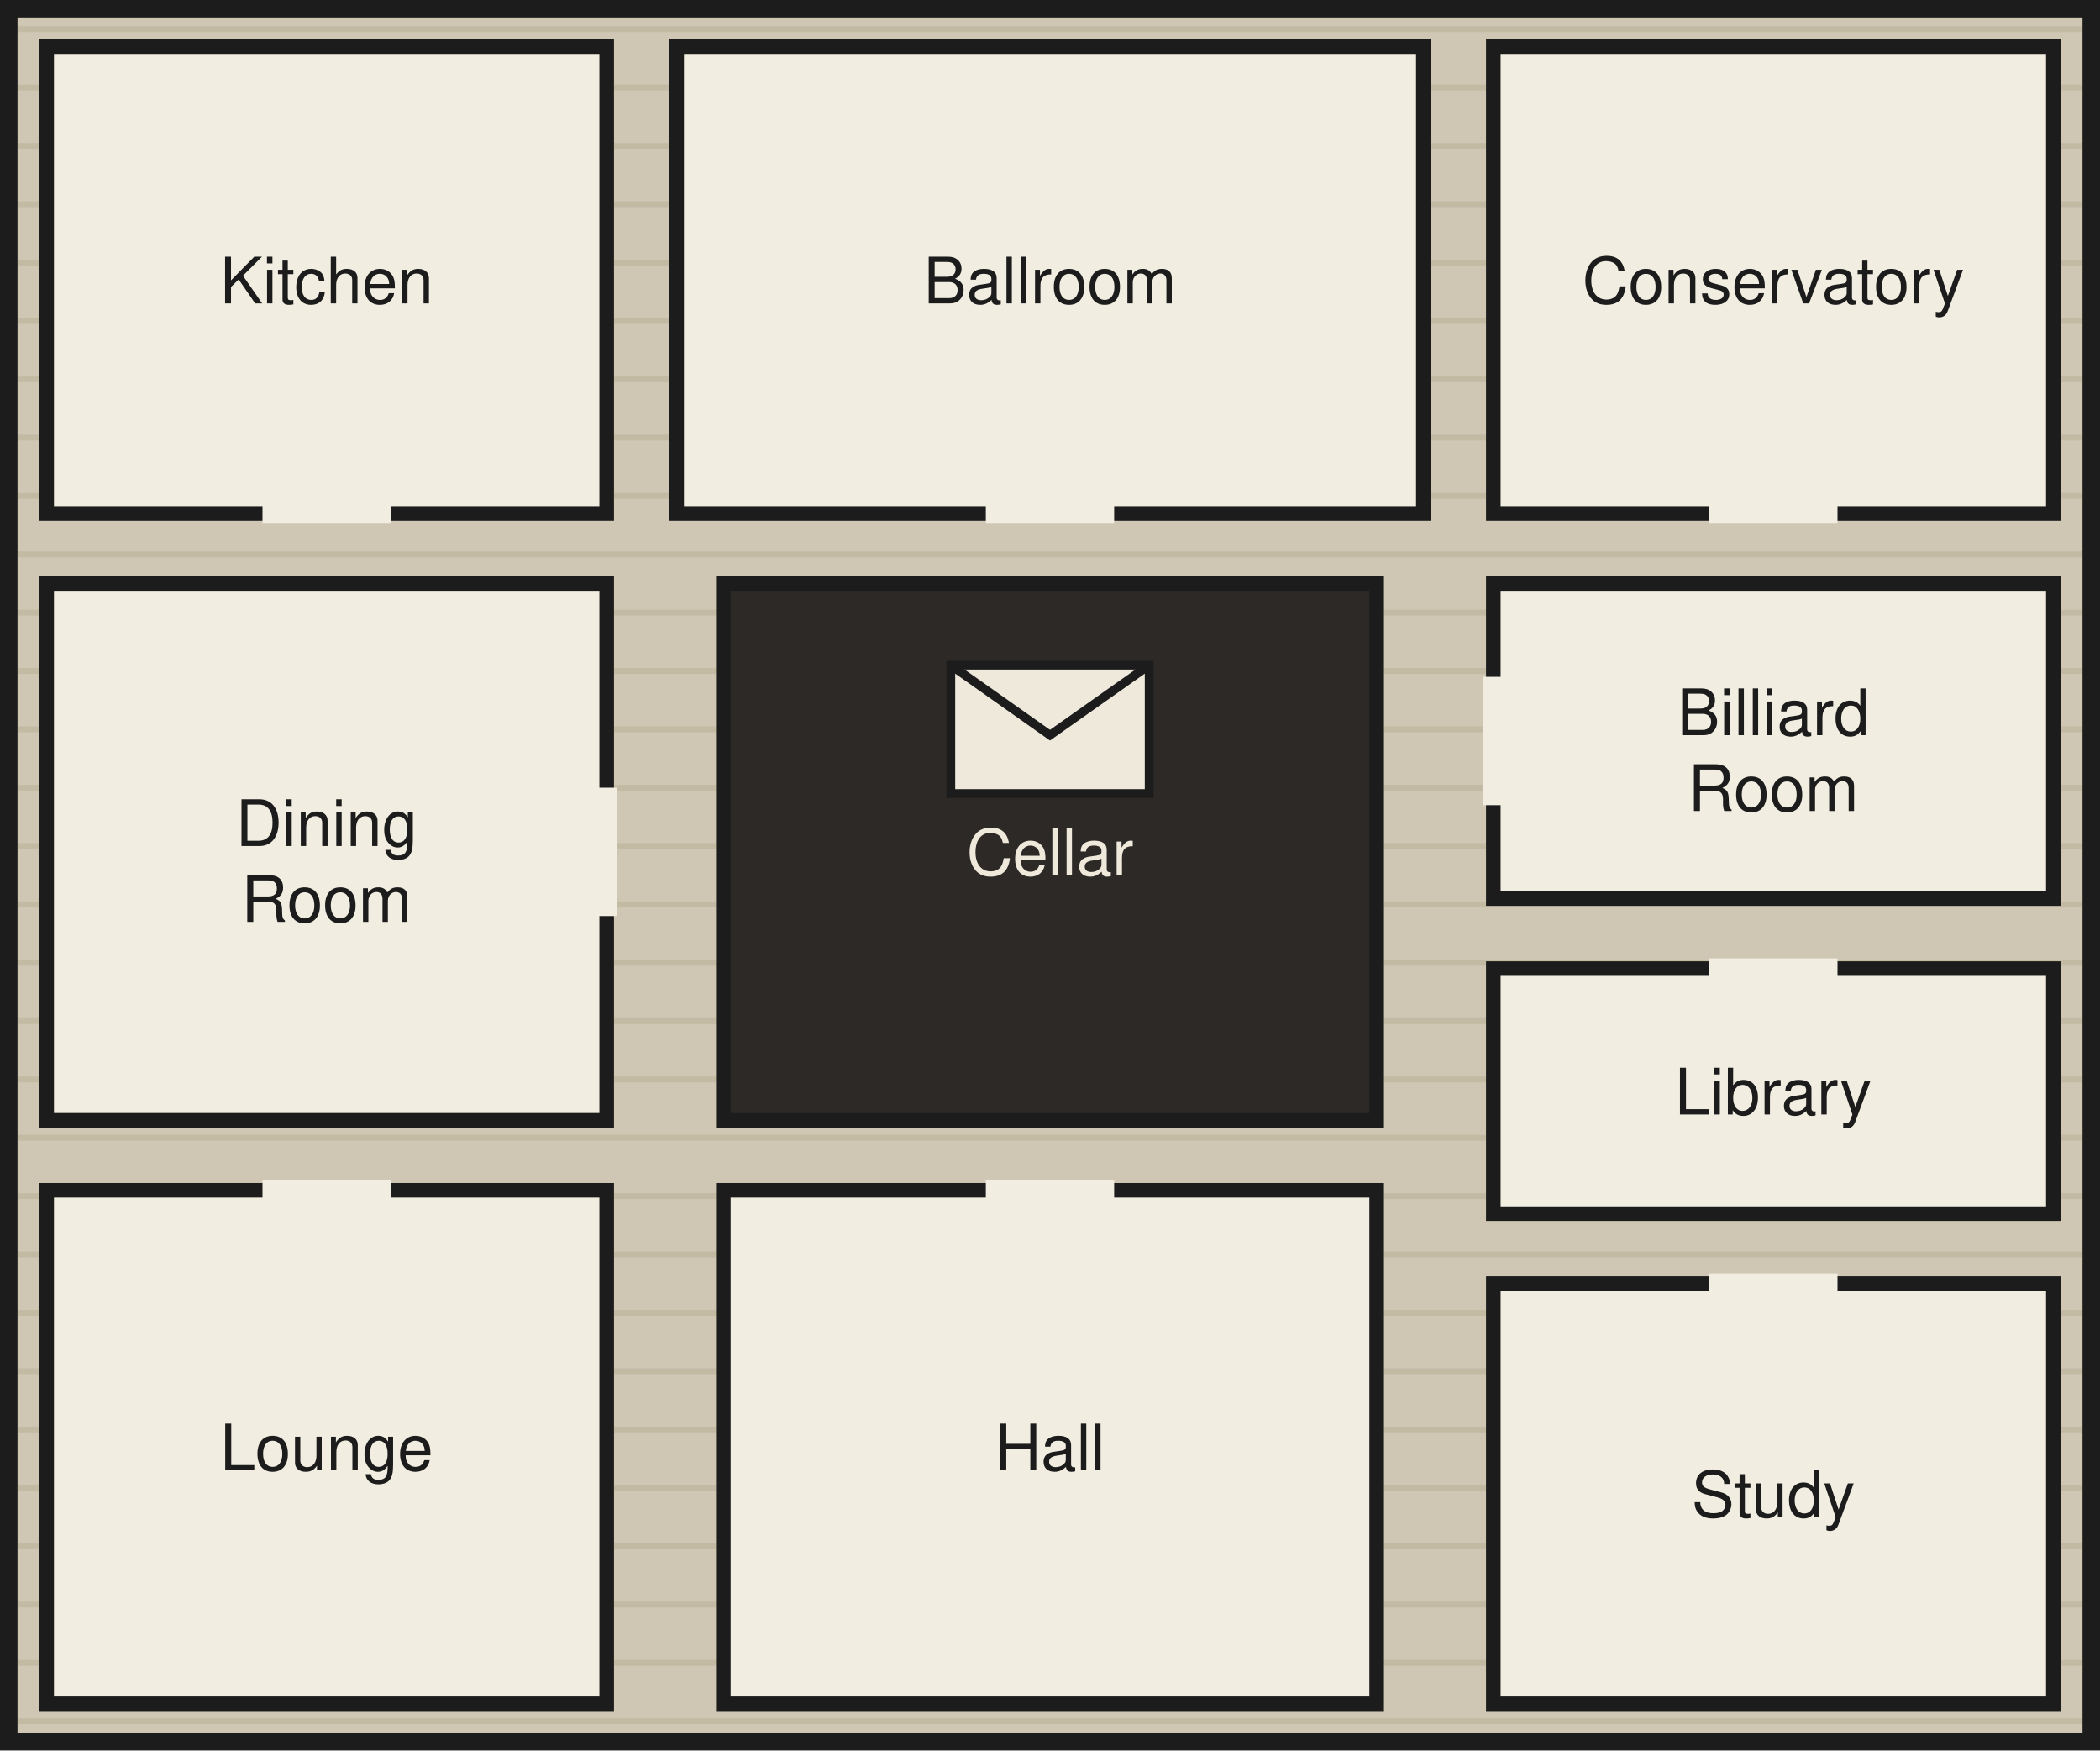
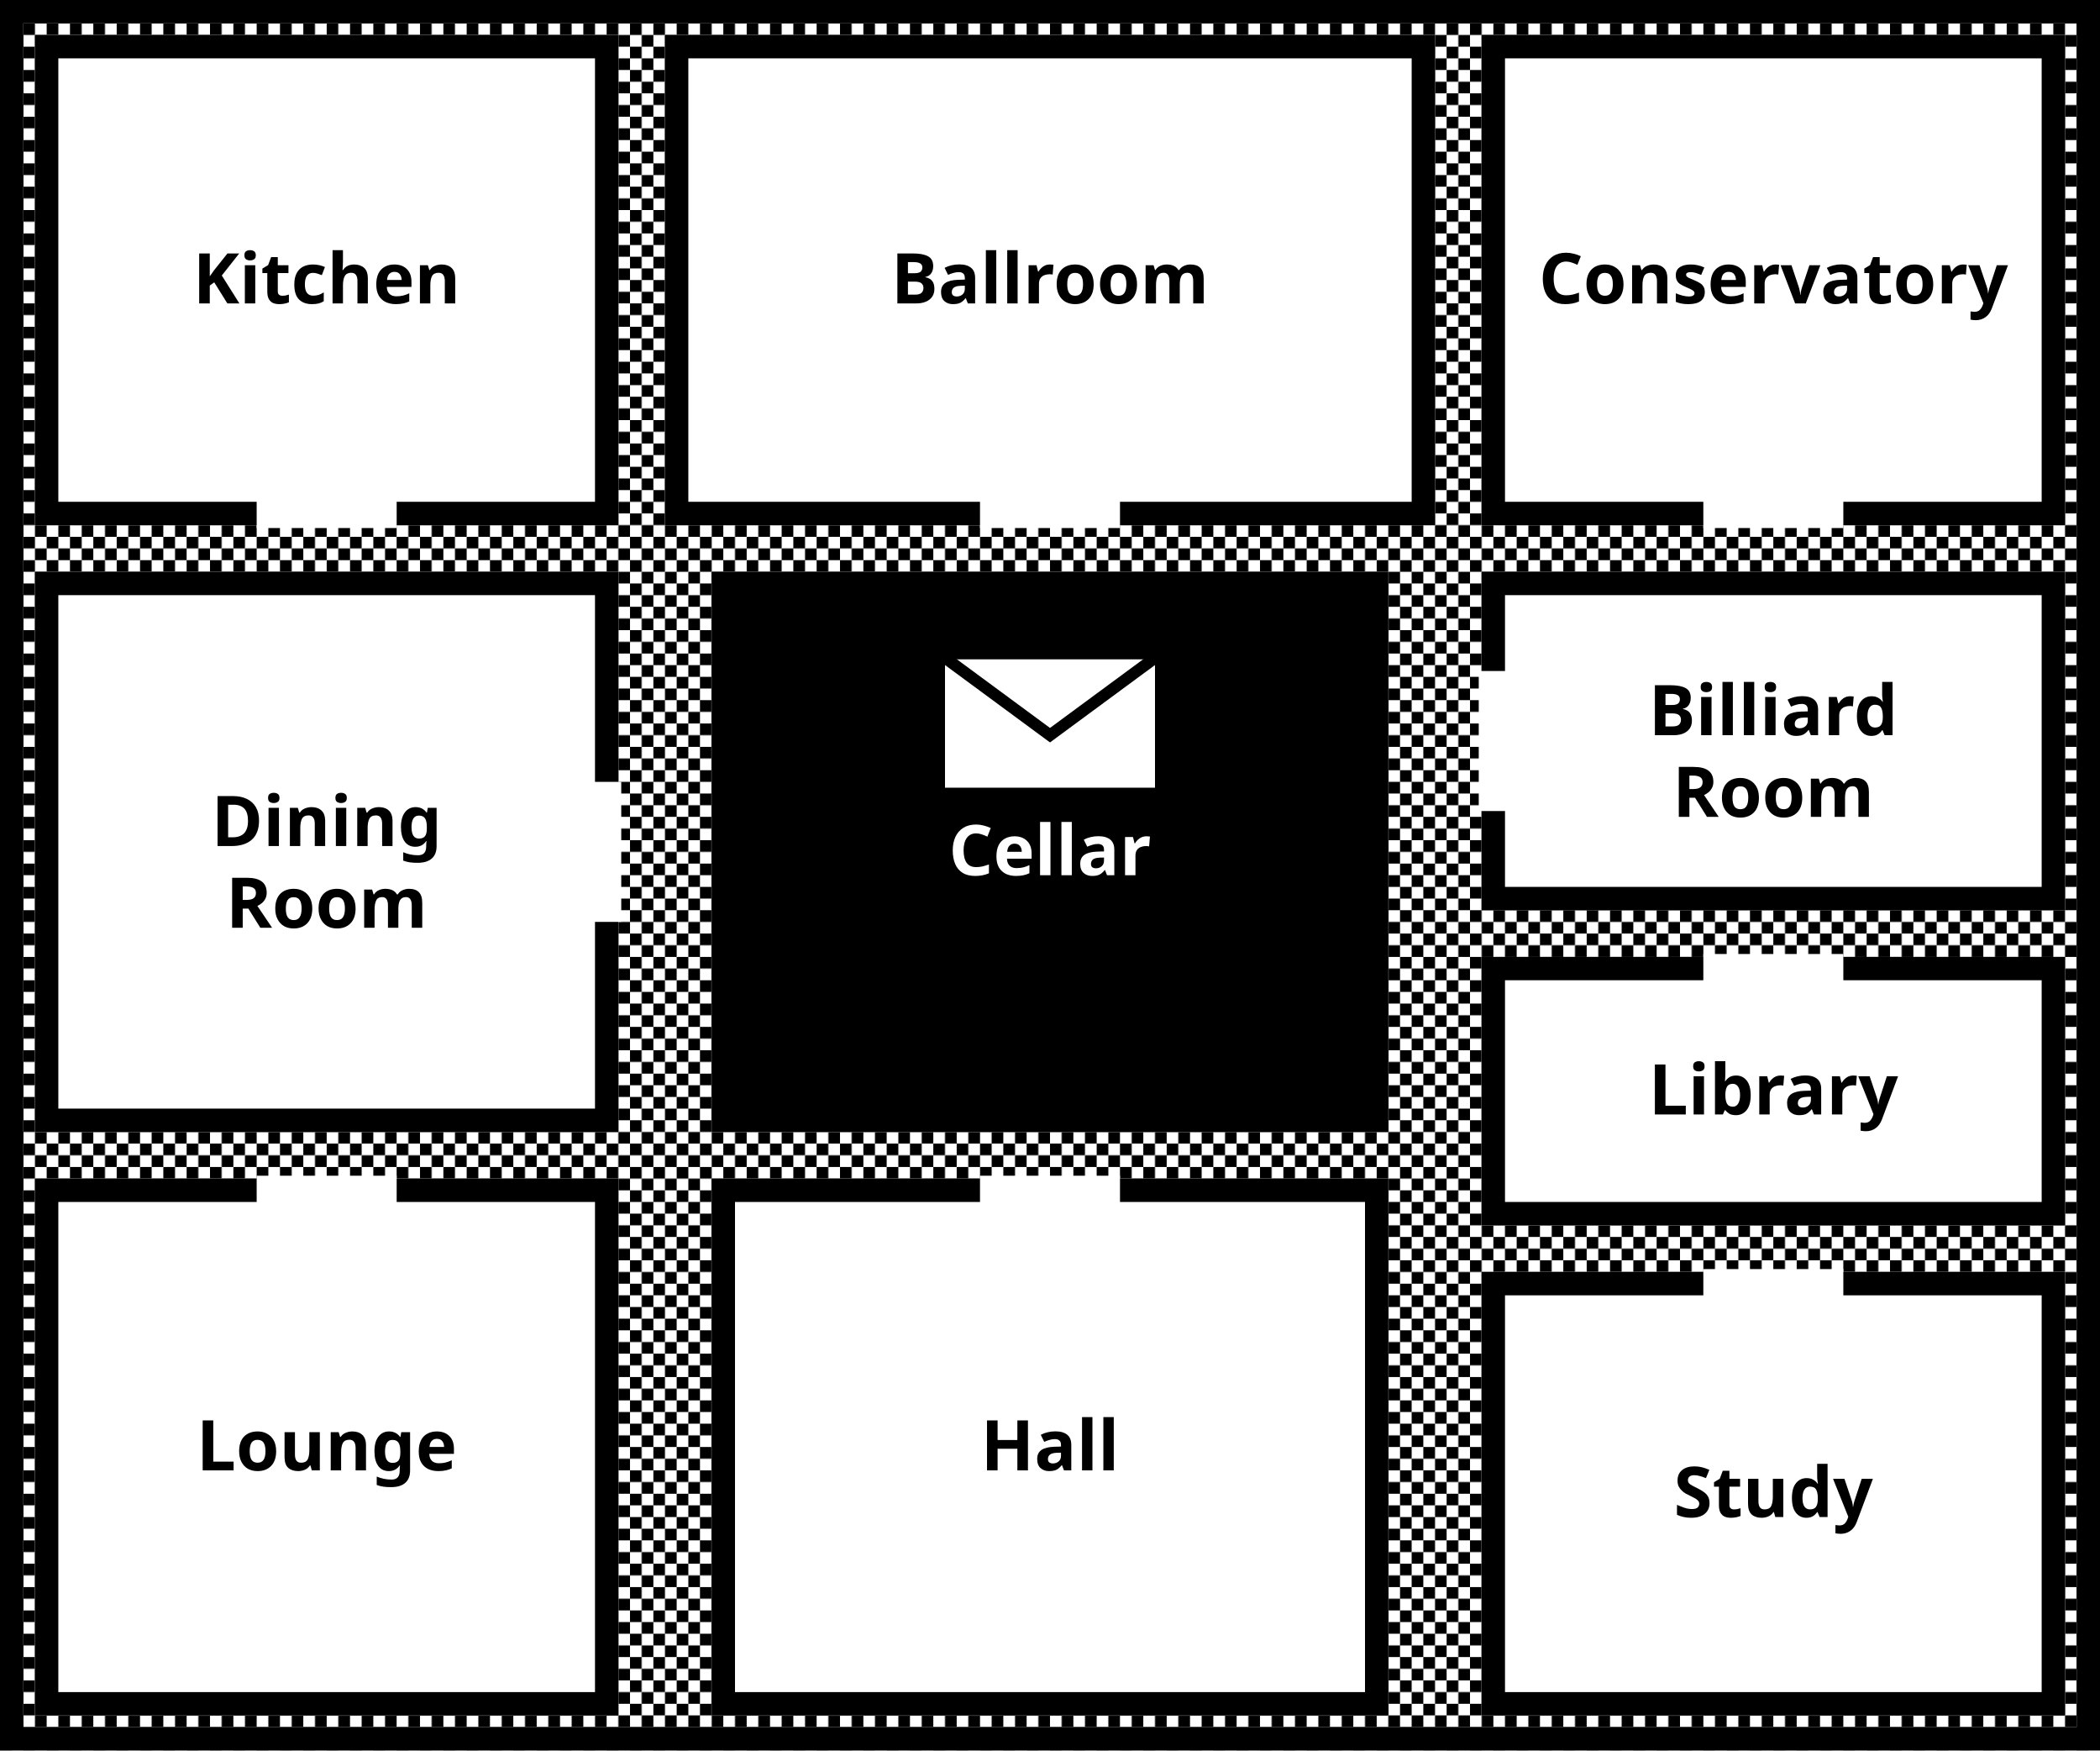
<svg xmlns="http://www.w3.org/2000/svg" viewBox="0 0 360 300" width="360" height="300">
-   <rect width="360" height="300" fill="#cfc7b4" />
-   <path d="M0 5 h360" stroke="#c3baa4" stroke-width="1" />
-   <path d="M0 15 h360" stroke="#c3baa4" stroke-width="1" />
-   <path d="M0 25 h360" stroke="#c3baa4" stroke-width="1" />
-   <path d="M0 35 h360" stroke="#c3baa4" stroke-width="1" />
-   <path d="M0 45 h360" stroke="#c3baa4" stroke-width="1" />
-   <path d="M0 55 h360" stroke="#c3baa4" stroke-width="1" />
-   <path d="M0 65 h360" stroke="#c3baa4" stroke-width="1" />
-   <path d="M0 75 h360" stroke="#c3baa4" stroke-width="1" />
-   <path d="M0 85 h360" stroke="#c3baa4" stroke-width="1" />
-   <path d="M0 95 h360" stroke="#c3baa4" stroke-width="1" />
-   <path d="M0 105 h360" stroke="#c3baa4" stroke-width="1" />
-   <path d="M0 115 h360" stroke="#c3baa4" stroke-width="1" />
-   <path d="M0 125 h360" stroke="#c3baa4" stroke-width="1" />
-   <path d="M0 135 h360" stroke="#c3baa4" stroke-width="1" />
-   <path d="M0 145 h360" stroke="#c3baa4" stroke-width="1" />
-   <path d="M0 155 h360" stroke="#c3baa4" stroke-width="1" />
-   <path d="M0 165 h360" stroke="#c3baa4" stroke-width="1" />
-   <path d="M0 175 h360" stroke="#c3baa4" stroke-width="1" />
-   <path d="M0 185 h360" stroke="#c3baa4" stroke-width="1" />
-   <path d="M0 195 h360" stroke="#c3baa4" stroke-width="1" />
-   <path d="M0 205 h360" stroke="#c3baa4" stroke-width="1" />
-   <path d="M0 215 h360" stroke="#c3baa4" stroke-width="1" />
-   <path d="M0 225 h360" stroke="#c3baa4" stroke-width="1" />
-   <path d="M0 235 h360" stroke="#c3baa4" stroke-width="1" />
-   <path d="M0 245 h360" stroke="#c3baa4" stroke-width="1" />
-   <path d="M0 255 h360" stroke="#c3baa4" stroke-width="1" />
-   <path d="M0 265 h360" stroke="#c3baa4" stroke-width="1" />
-   <path d="M0 275 h360" stroke="#c3baa4" stroke-width="1" />
-   <path d="M0 285 h360" stroke="#c3baa4" stroke-width="1" />
-   <path d="M0 295 h360" stroke="#c3baa4" stroke-width="1" />
-   <rect x="8" y="8" width="96" height="80" fill="#f2ede1" stroke="#1c1c1c" stroke-width="2.5" />
-   <path d="M45 88 h22" stroke="#f2ede1" stroke-width="3.5" />
-   <text x="56" y="52" fill="#1c1c1c" font-family="Helvetica,Arial,sans-serif" font-size="11" text-anchor="middle">Kitchen</text>
-   <rect x="116" y="8" width="128" height="80" fill="#f2ede1" stroke="#1c1c1c" stroke-width="2.5" />
-   <path d="M169 88 h22" stroke="#f2ede1" stroke-width="3.5" />
-   <text x="180" y="52" fill="#1c1c1c" font-family="Helvetica,Arial,sans-serif" font-size="11" text-anchor="middle">Ballroom</text>
-   <rect x="256" y="8" width="96" height="80" fill="#f2ede1" stroke="#1c1c1c" stroke-width="2.5" />
-   <path d="M293 88 h22" stroke="#f2ede1" stroke-width="3.5" />
-   <text x="304" y="52" fill="#1c1c1c" font-family="Helvetica,Arial,sans-serif" font-size="11" text-anchor="middle">Conservatory</text>
-   <rect x="8" y="100" width="96" height="92" fill="#f2ede1" stroke="#1c1c1c" stroke-width="2.5" />
-   <path d="M104 135 v22" stroke="#f2ede1" stroke-width="3.5" />
-   <text x="56" y="145" fill="#1c1c1c" font-family="Helvetica,Arial,sans-serif" font-size="11" text-anchor="middle">Dining</text>
-   <text x="56" y="158" fill="#1c1c1c" font-family="Helvetica,Arial,sans-serif" font-size="11" text-anchor="middle">Room</text>
-   <rect x="124" y="100" width="112" height="92" fill="#2c2926" stroke="#1c1c1c" stroke-width="2.5" />
-   <text x="180" y="150" fill="#efe9dc" font-family="Helvetica,Arial,sans-serif" font-size="11" text-anchor="middle">Cellar</text>
-   <rect x="163" y="114" width="34" height="22" fill="#efe9dc" stroke="#1c1c1c" stroke-width="1.5" />
-   <path d="M163 114 l17 12 l17 -12" fill="none" stroke="#1c1c1c" stroke-width="1.5" />
-   <rect x="256" y="100" width="96" height="54" fill="#f2ede1" stroke="#1c1c1c" stroke-width="2.5" />
-   <path d="M256 116 v22" stroke="#f2ede1" stroke-width="3.5" />
-   <text x="304" y="126" fill="#1c1c1c" font-family="Helvetica,Arial,sans-serif" font-size="11" text-anchor="middle">Billiard</text>
-   <text x="304" y="139" fill="#1c1c1c" font-family="Helvetica,Arial,sans-serif" font-size="11" text-anchor="middle">Room</text>
-   <rect x="256" y="166" width="96" height="42" fill="#f2ede1" stroke="#1c1c1c" stroke-width="2.5" />
-   <path d="M293 166 h22" stroke="#f2ede1" stroke-width="3.5" />
-   <text x="304" y="191" fill="#1c1c1c" font-family="Helvetica,Arial,sans-serif" font-size="11" text-anchor="middle">Library</text>
-   <rect x="8" y="204" width="96" height="88" fill="#f2ede1" stroke="#1c1c1c" stroke-width="2.5" />
-   <path d="M45 204 h22" stroke="#f2ede1" stroke-width="3.5" />
-   <text x="56" y="252" fill="#1c1c1c" font-family="Helvetica,Arial,sans-serif" font-size="11" text-anchor="middle">Lounge</text>
-   <rect x="124" y="204" width="112" height="88" fill="#f2ede1" stroke="#1c1c1c" stroke-width="2.5" />
-   <path d="M169 204 h22" stroke="#f2ede1" stroke-width="3.5" />
-   <text x="180" y="252" fill="#1c1c1c" font-family="Helvetica,Arial,sans-serif" font-size="11" text-anchor="middle">Hall</text>
-   <rect x="256" y="220" width="96" height="72" fill="#f2ede1" stroke="#1c1c1c" stroke-width="2.5" />
-   <path d="M293 220 h22" stroke="#f2ede1" stroke-width="3.5" />
-   <text x="304" y="260" fill="#1c1c1c" font-family="Helvetica,Arial,sans-serif" font-size="11" text-anchor="middle">Study</text>
-   <rect x="1.5" y="1.5" width="357" height="297" fill="none" stroke="#1c1c1c" stroke-width="3" />
+   <defs>
+     <pattern id="hall" width="4" height="4" patternUnits="userSpaceOnUse">
+       <rect width="4" height="4" fill="#fff" />
+       <rect width="2" height="2" />
+       <rect x="2" y="2" width="2" height="2" />
+     </pattern>
+   </defs>
+   <rect width="360" height="300" fill="url(#hall)" />
+   <rect x="8" y="8" width="96" height="80" fill="#fff" stroke="#000" stroke-width="4" />
+   <path d="M44 88 h24" stroke="#fff" stroke-width="5" />
+   <text x="56" y="52" fill="#000" font-family="Chicago,ChicagoFLF,Geneva,Verdana,sans-serif" font-size="12" font-weight="bold" text-anchor="middle">Kitchen</text>
+   <rect x="116" y="8" width="128" height="80" fill="#fff" stroke="#000" stroke-width="4" />
+   <path d="M168 88 h24" stroke="#fff" stroke-width="5" />
+   <text x="180" y="52" fill="#000" font-family="Chicago,ChicagoFLF,Geneva,Verdana,sans-serif" font-size="12" font-weight="bold" text-anchor="middle">Ballroom</text>
+   <rect x="256" y="8" width="96" height="80" fill="#fff" stroke="#000" stroke-width="4" />
+   <path d="M292 88 h24" stroke="#fff" stroke-width="5" />
+   <text x="304" y="52" fill="#000" font-family="Chicago,ChicagoFLF,Geneva,Verdana,sans-serif" font-size="12" font-weight="bold" text-anchor="middle">Conservatory</text>
+   <rect x="8" y="100" width="96" height="92" fill="#fff" stroke="#000" stroke-width="4" />
+   <path d="M104 134 v24" stroke="#fff" stroke-width="5" />
+   <text x="56" y="145" fill="#000" font-family="Chicago,ChicagoFLF,Geneva,Verdana,sans-serif" font-size="12" font-weight="bold" text-anchor="middle">Dining</text>
+   <text x="56" y="159" fill="#000" font-family="Chicago,ChicagoFLF,Geneva,Verdana,sans-serif" font-size="12" font-weight="bold" text-anchor="middle">Room</text>
+   <rect x="124" y="100" width="112" height="92" fill="#000" stroke="#000" stroke-width="4" />
+   <text x="180" y="150" fill="#fff" font-family="Chicago,ChicagoFLF,Geneva,Verdana,sans-serif" font-size="12" font-weight="bold" text-anchor="middle">Cellar</text>
+   <rect x="161" y="112" width="38" height="24" fill="#fff" stroke="#000" stroke-width="2" />
+   <path d="M161 112 l19 14 l19 -14" fill="none" stroke="#000" stroke-width="2" />
+   <rect x="256" y="100" width="96" height="54" fill="#fff" stroke="#000" stroke-width="4" />
+   <path d="M256 115 v24" stroke="#fff" stroke-width="5" />
+   <text x="304" y="126" fill="#000" font-family="Chicago,ChicagoFLF,Geneva,Verdana,sans-serif" font-size="12" font-weight="bold" text-anchor="middle">Billiard</text>
+   <text x="304" y="140" fill="#000" font-family="Chicago,ChicagoFLF,Geneva,Verdana,sans-serif" font-size="12" font-weight="bold" text-anchor="middle">Room</text>
+   <rect x="256" y="166" width="96" height="42" fill="#fff" stroke="#000" stroke-width="4" />
+   <path d="M292 166 h24" stroke="#fff" stroke-width="5" />
+   <text x="304" y="191" fill="#000" font-family="Chicago,ChicagoFLF,Geneva,Verdana,sans-serif" font-size="12" font-weight="bold" text-anchor="middle">Library</text>
+   <rect x="8" y="204" width="96" height="88" fill="#fff" stroke="#000" stroke-width="4" />
+   <path d="M44 204 h24" stroke="#fff" stroke-width="5" />
+   <text x="56" y="252" fill="#000" font-family="Chicago,ChicagoFLF,Geneva,Verdana,sans-serif" font-size="12" font-weight="bold" text-anchor="middle">Lounge</text>
+   <rect x="124" y="204" width="112" height="88" fill="#fff" stroke="#000" stroke-width="4" />
+   <path d="M168 204 h24" stroke="#fff" stroke-width="5" />
+   <text x="180" y="252" fill="#000" font-family="Chicago,ChicagoFLF,Geneva,Verdana,sans-serif" font-size="12" font-weight="bold" text-anchor="middle">Hall</text>
+   <rect x="256" y="220" width="96" height="72" fill="#fff" stroke="#000" stroke-width="4" />
+   <path d="M292 220 h24" stroke="#fff" stroke-width="5" />
+   <text x="304" y="260" fill="#000" font-family="Chicago,ChicagoFLF,Geneva,Verdana,sans-serif" font-size="12" font-weight="bold" text-anchor="middle">Study</text>
+   <rect x="2" y="2" width="356" height="296" fill="none" stroke="#000" stroke-width="4" />
</svg>
